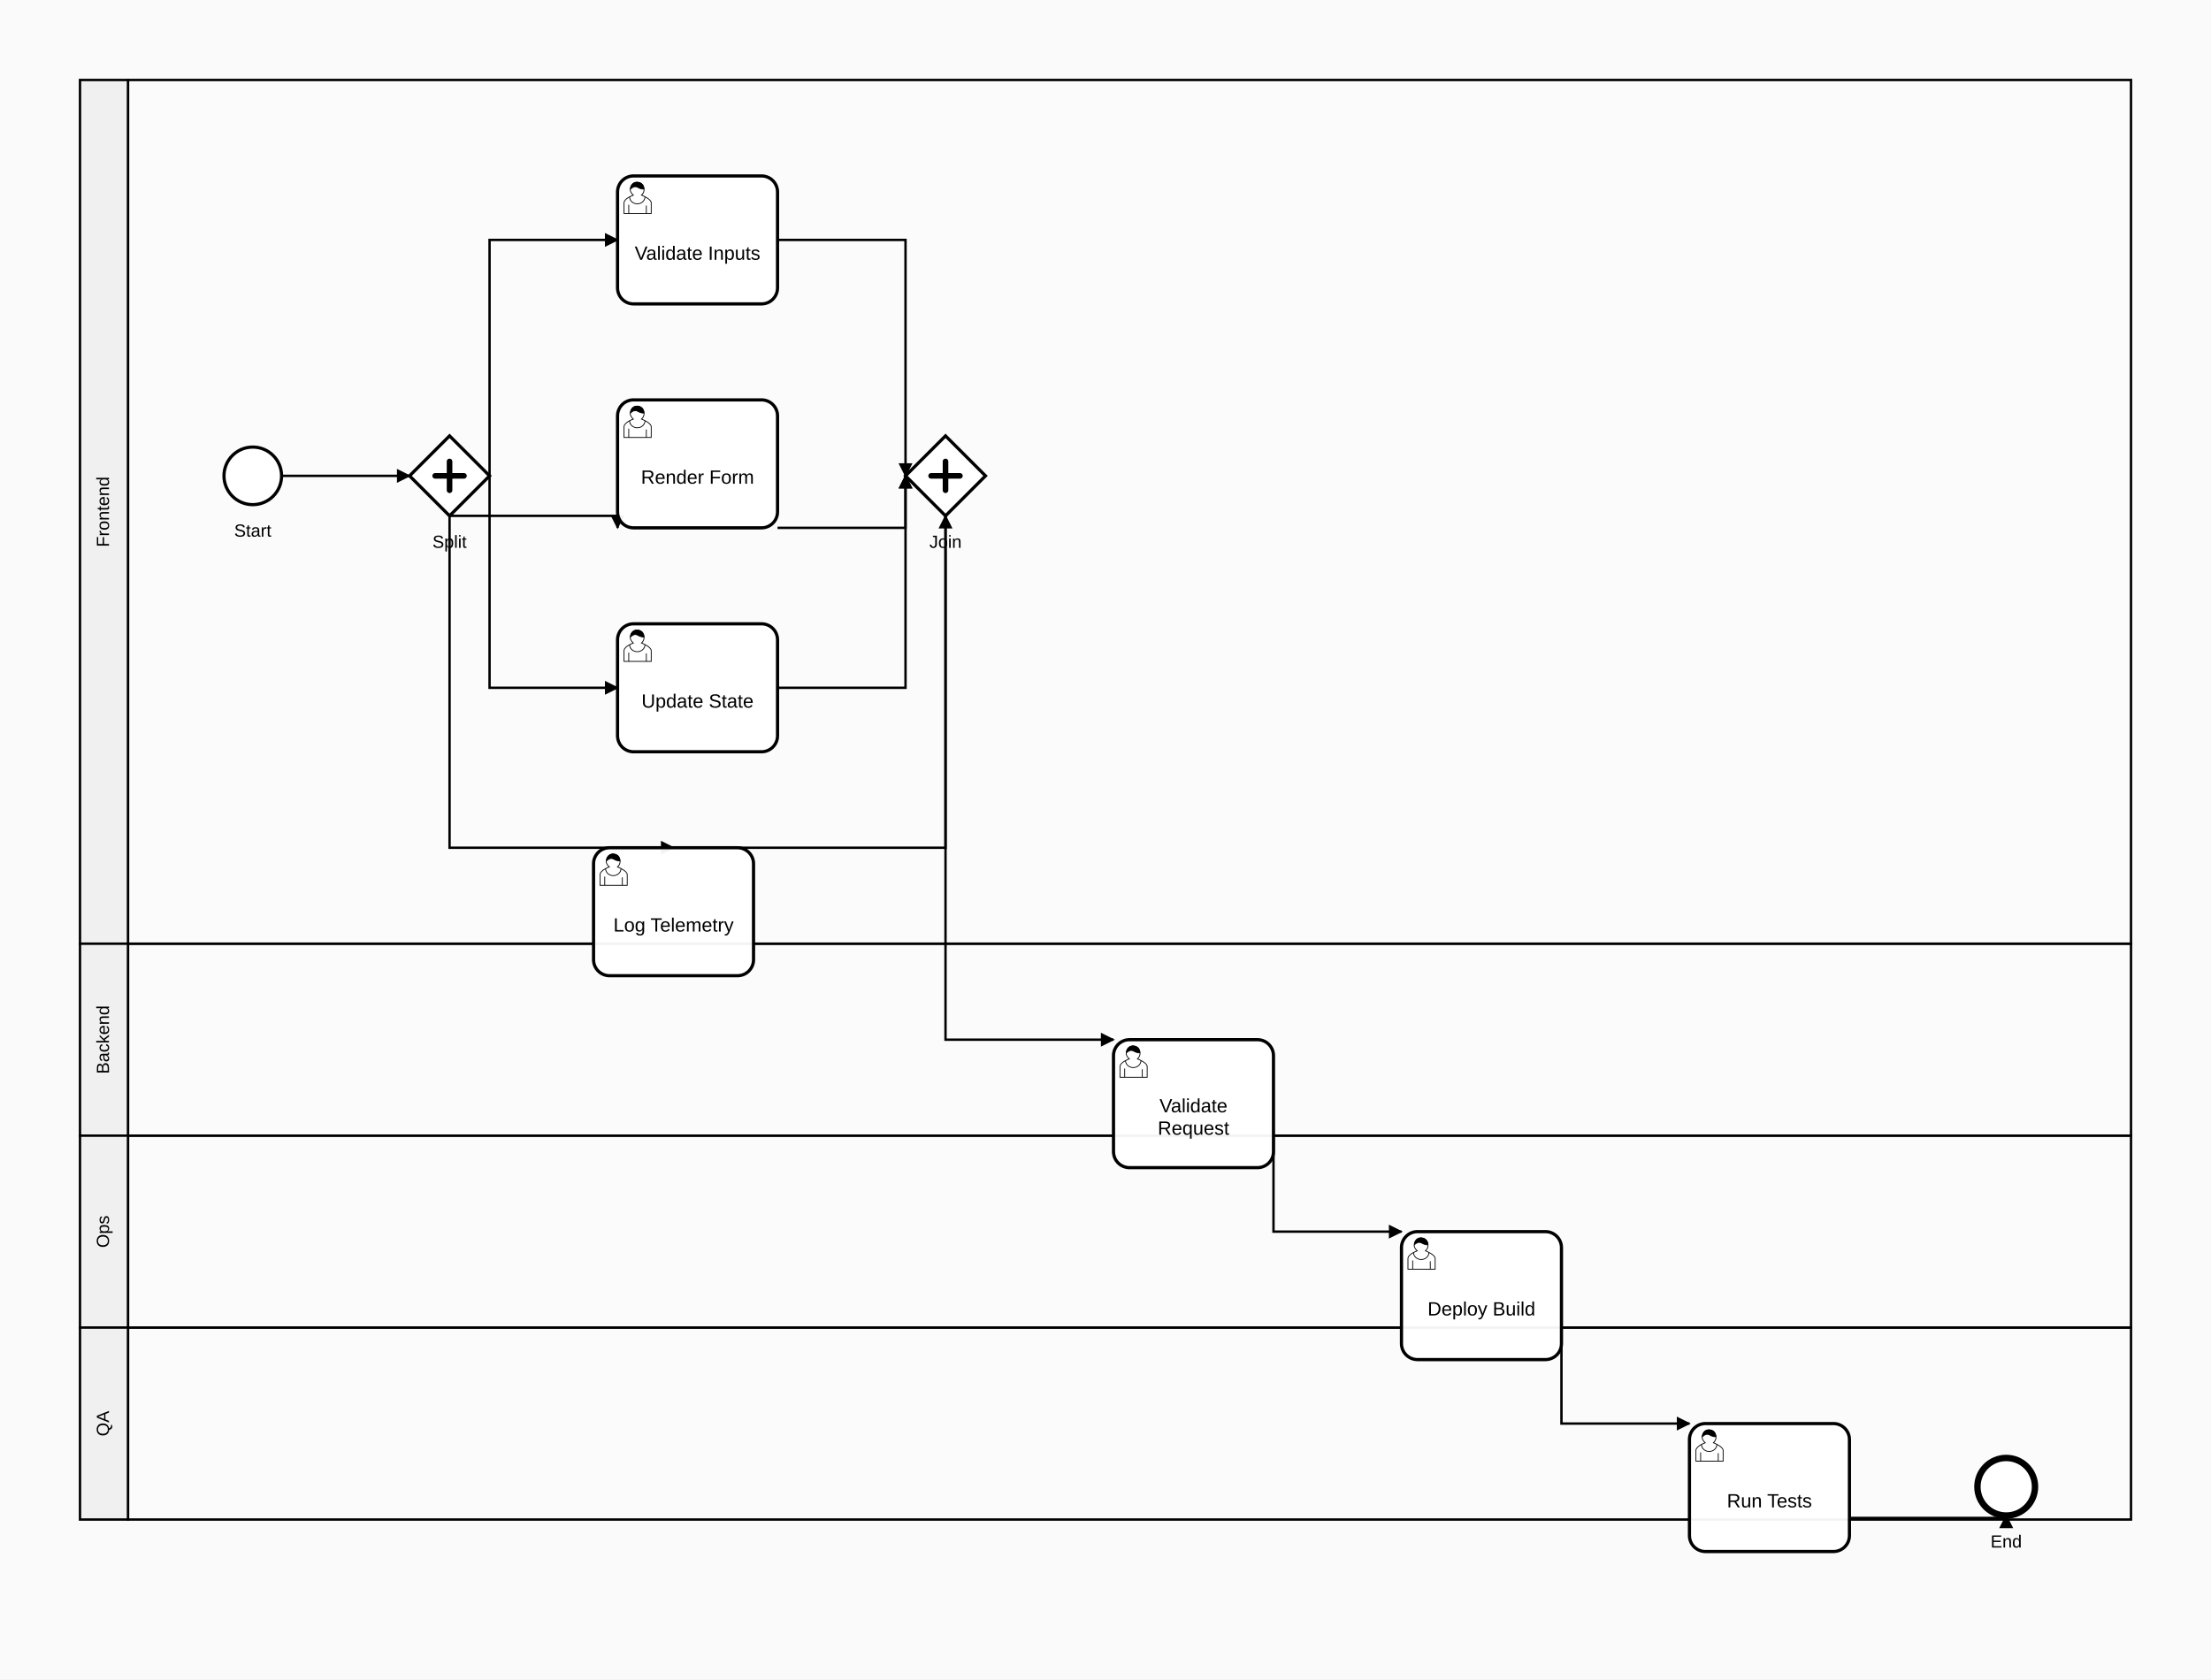
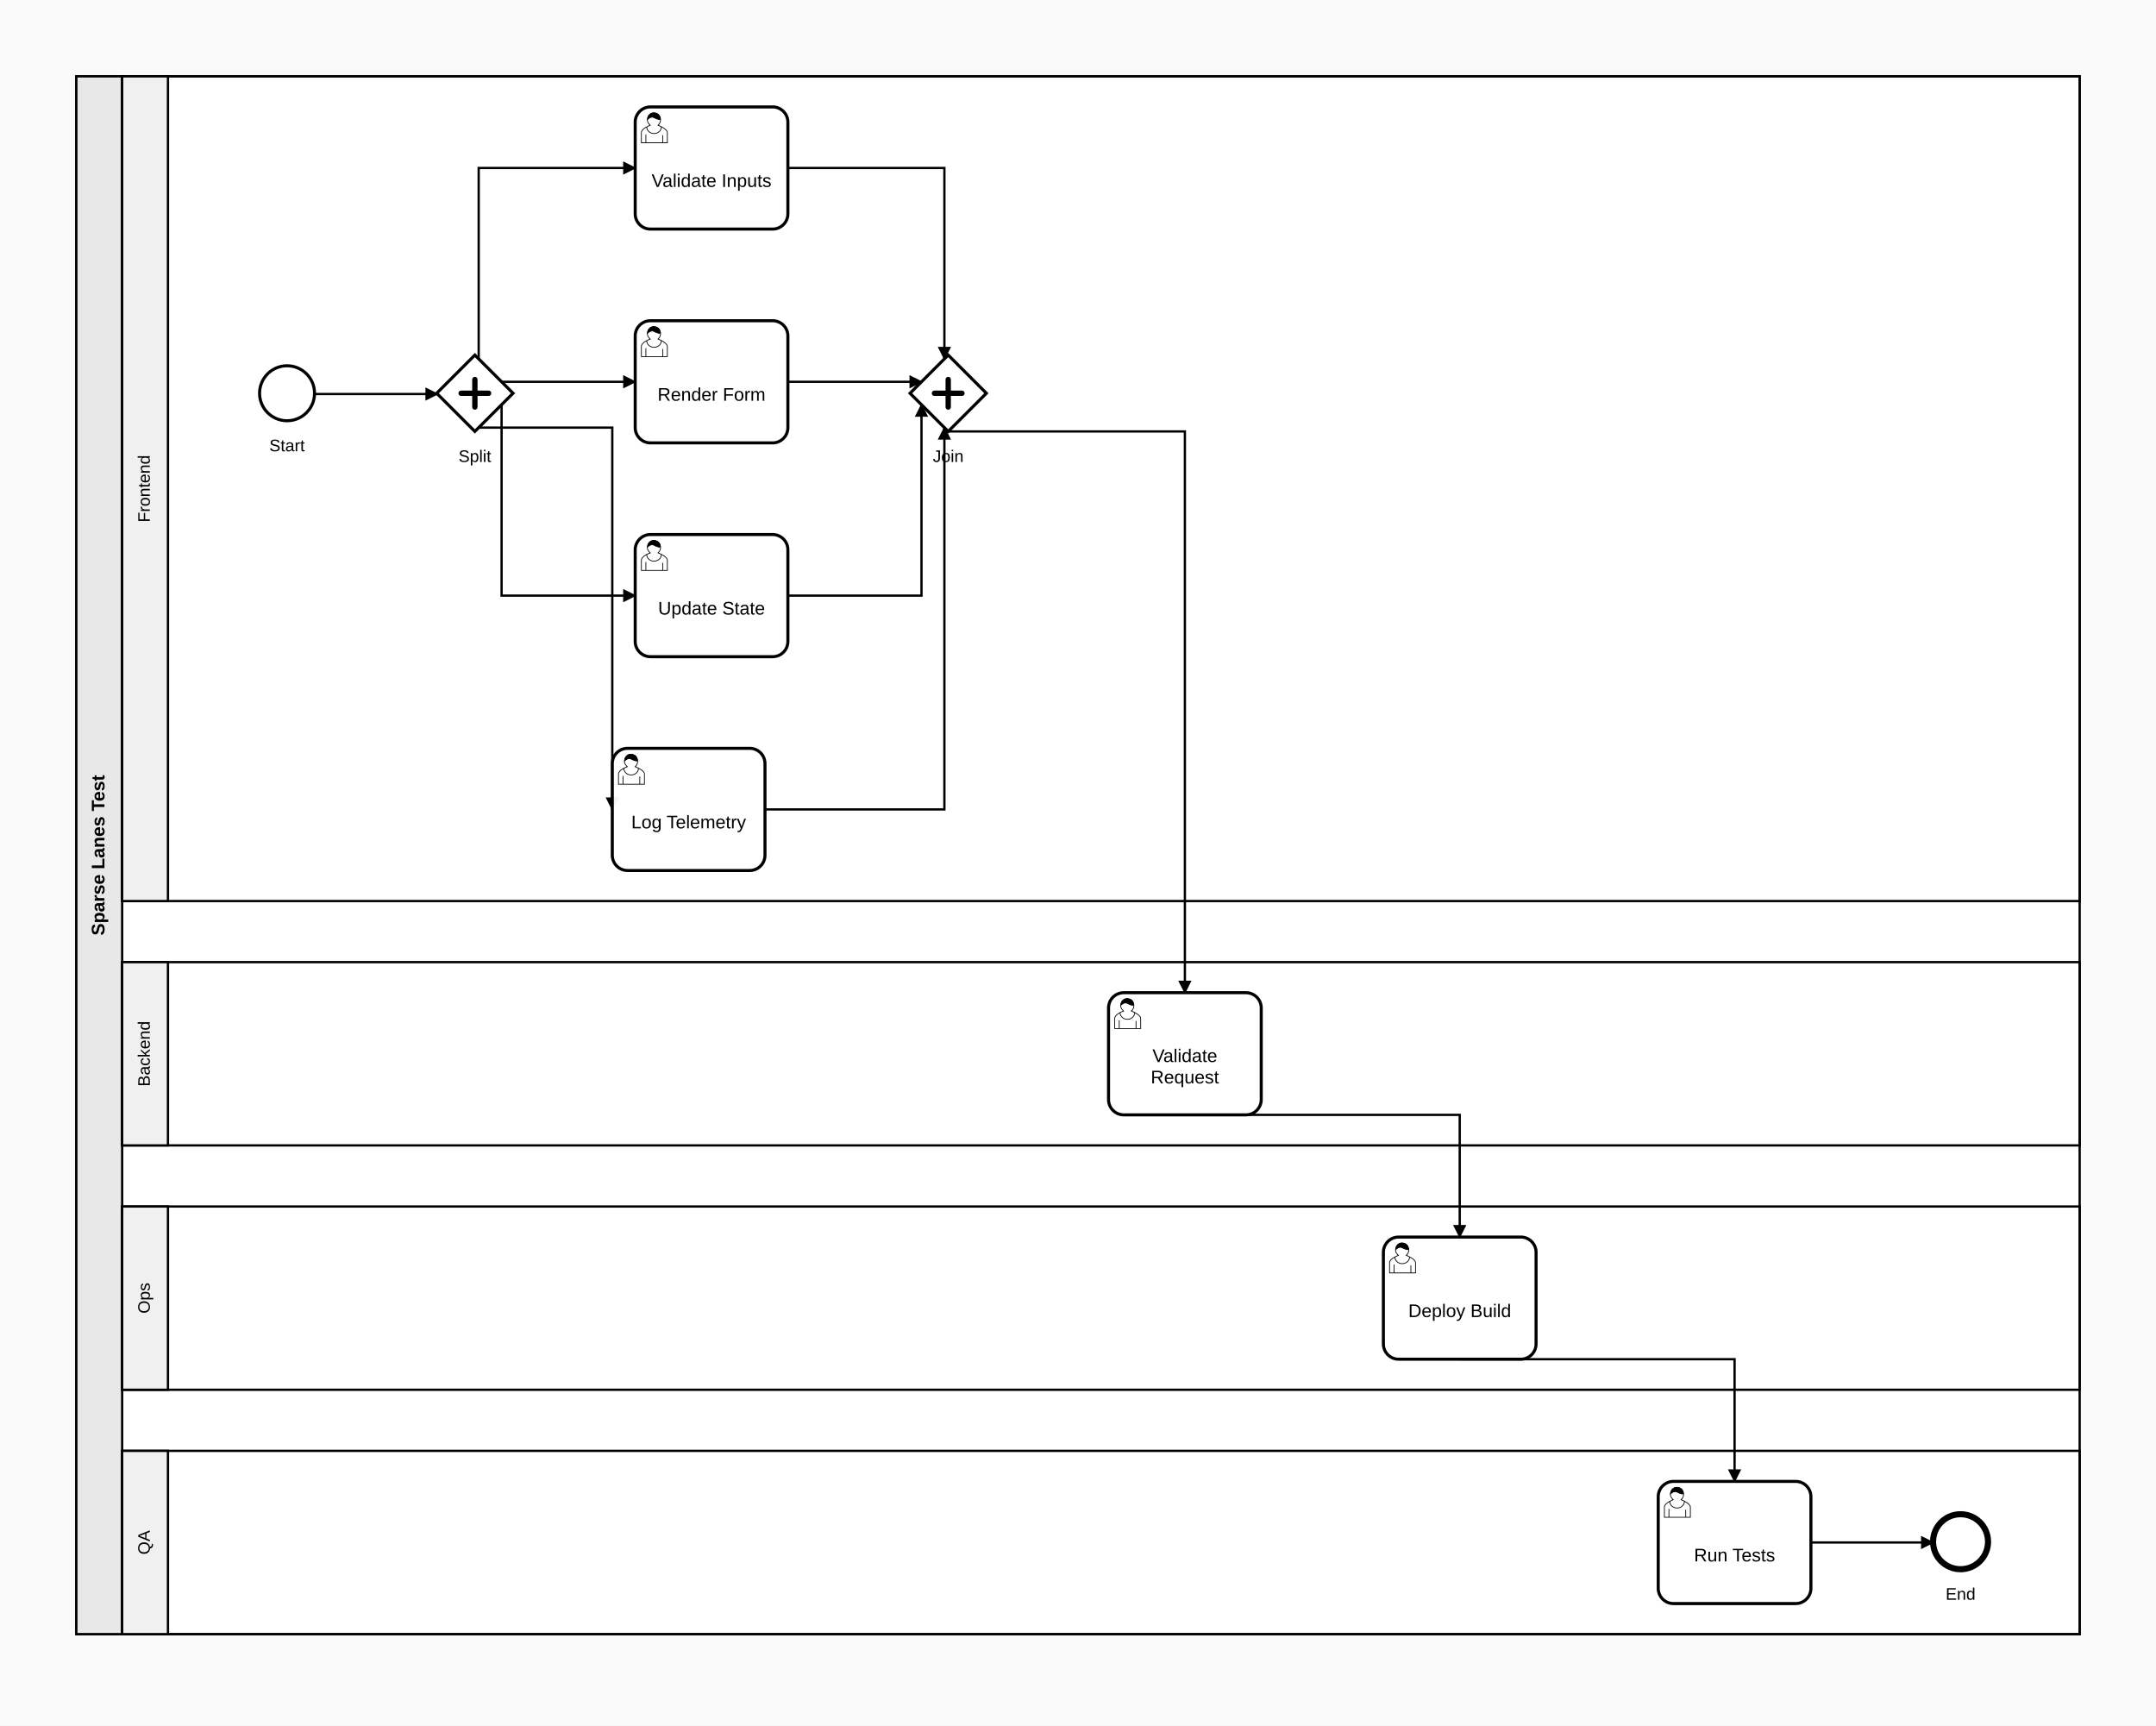
- <svg xmlns="http://www.w3.org/2000/svg" width="1382" height="1050" viewBox="0 0 1382 1050" font-family="Arial, sans-serif">
+ <svg xmlns="http://www.w3.org/2000/svg" width="1412" height="1130" viewBox="0 0 1412 1130" font-family="Arial, sans-serif">
  <defs>
    <marker id="seq-end" viewBox="0 0 20 20" refX="11" refY="10" markerWidth="10" markerHeight="10" orient="auto">
      <path d="M 1 5 L 11 10 L 1 15 Z" fill="#000000" stroke="#000000" stroke-width="1" />
    </marker>
    <marker id="seq-default-src" viewBox="0 0 20 20" refX="6" refY="10" markerWidth="10" markerHeight="10" orient="auto">
      <path d="M 6 3 L 10 17" stroke="#000000" stroke-width="1.5" />
    </marker>
    <marker id="seq-conditional-src" viewBox="0 0 20 20" refX="1" refY="10" markerWidth="12" markerHeight="12" orient="auto">
      <path d="M 1 10 L 8 6 L 15 10 L 8 14 Z" fill="#ffffff" stroke="#000000" stroke-width="1" />
    </marker>
    <marker id="msg-start" viewBox="0 0 20 20" refX="6" refY="6" markerWidth="20" markerHeight="20" orient="auto">
      <circle cx="6" cy="6" r="3.5" fill="#ffffff" stroke="#000000" stroke-width="1" />
    </marker>
    <marker id="msg-end" viewBox="0 0 20 20" refX="8.5" refY="5" markerWidth="20" markerHeight="20" orient="auto">
      <path d="m 1 5 l 0 -3 l 7 3 l -7 3 z" fill="#ffffff" stroke="#000000" stroke-width="1" stroke-linecap="butt" />
    </marker>
    <marker id="assoc-end" viewBox="0 0 20 20" refX="11" refY="10" markerWidth="10" markerHeight="10" orient="auto">
      <path d="M 1 5 L 11 10 L 1 15" fill="none" stroke="#000000" stroke-width="1.5" />
    </marker>
  </defs>
-   <rect width="1382" height="1050" fill="#fafafa" />
-   <rect x="80" y="50" width="1252" height="540" fill="#ffffff" fill-opacity="0.25" stroke="#000000" stroke-width="1.5" />
-   <rect x="50" y="50" width="30" height="540" fill="#f0f0f0" stroke="#000000" stroke-width="1.5" />
-   <text x="65" y="320" text-anchor="middle" dominant-baseline="middle" font-size="11" fill="#000000" transform="rotate(-90,65,320)">Frontend</text>
-   <rect x="80" y="590" width="1252" height="120" fill="#ffffff" fill-opacity="0.25" stroke="#000000" stroke-width="1.5" />
-   <rect x="50" y="590" width="30" height="120" fill="#f0f0f0" stroke="#000000" stroke-width="1.5" />
-   <text x="65" y="650" text-anchor="middle" dominant-baseline="middle" font-size="11" fill="#000000" transform="rotate(-90,65,650)">Backend</text>
-   <rect x="80" y="710" width="1252" height="120" fill="#ffffff" fill-opacity="0.25" stroke="#000000" stroke-width="1.5" />
-   <rect x="50" y="710" width="30" height="120" fill="#f0f0f0" stroke="#000000" stroke-width="1.5" />
-   <text x="65" y="770" text-anchor="middle" dominant-baseline="middle" font-size="11" fill="#000000" transform="rotate(-90,65,770)">Ops</text>
-   <rect x="80" y="830" width="1252" height="120" fill="#ffffff" fill-opacity="0.25" stroke="#000000" stroke-width="1.5" />
-   <rect x="50" y="830" width="30" height="120" fill="#f0f0f0" stroke="#000000" stroke-width="1.5" />
-   <text x="65" y="890" text-anchor="middle" dominant-baseline="middle" font-size="11" fill="#000000" transform="rotate(-90,65,890)">QA</text>
-   <path d="M 176 297.5 L 256 297.5" stroke="#000000" stroke-width="1.5" fill="none" marker-end="url(#seq-end)" />
-   <path d="M 306 297.5 L 306 150 L 386 150" stroke="#000000" stroke-width="1.5" fill="none" marker-end="url(#seq-end)" />
-   <path d="M 281 322.5 L 386 322.5 L 386 330" stroke="#000000" stroke-width="1.5" fill="none" marker-end="url(#seq-end)" />
-   <path d="M 306 297.5 L 306 430 L 386 430" stroke="#000000" stroke-width="1.5" fill="none" marker-end="url(#seq-end)" />
-   <path d="M 281 322.5 L 281 530 L 421 530" stroke="#000000" stroke-width="1.5" fill="none" marker-end="url(#seq-end)" />
-   <path d="M 486 150 L 566 150 L 566 297.5" stroke="#000000" stroke-width="1.5" fill="none" marker-end="url(#seq-end)" />
-   <path d="M 486 330 L 566 330 L 566 297.5" stroke="#000000" stroke-width="1.5" fill="none" marker-end="url(#seq-end)" />
-   <path d="M 486 430 L 566 430 L 566 297.5" stroke="#000000" stroke-width="1.5" fill="none" marker-end="url(#seq-end)" />
-   <path d="M 421 530 L 591 530 L 591 322.5" stroke="#000000" stroke-width="1.5" fill="none" marker-end="url(#seq-end)" />
-   <path d="M 591 322.5 L 591 650 L 696 650" stroke="#000000" stroke-width="1.5" fill="none" marker-end="url(#seq-end)" />
-   <path d="M 796 709 L 796 770 L 876 770" stroke="#000000" stroke-width="1.5" fill="none" marker-end="url(#seq-end)" />
-   <path d="M 976 829 L 976 890 L 1056 890" stroke="#000000" stroke-width="1.5" fill="none" marker-end="url(#seq-end)" />
-   <path d="M 1156 949 L 1254 949 L 1254 947.5" stroke="#000000" stroke-width="1.5" fill="none" marker-end="url(#seq-end)" />
-   <circle cx="158" cy="297.5" r="18" fill="#ffffff" fill-opacity="0.95" stroke="#000000" stroke-width="2" />
-   <text x="158" y="335.5" text-anchor="middle" font-size="11" fill="#000000">Start</text>
-   <polygon points="281,272.5 306,297.5 281,322.5 256,297.5" fill="#ffffff" fill-opacity="0.95" stroke="#000000" stroke-width="2" />
-   <line x1="281" y1="288.5" x2="281" y2="306.5" stroke="#000000" stroke-width="3.5" stroke-linecap="round" />
-   <line x1="272" y1="297.5" x2="290" y2="297.5" stroke="#000000" stroke-width="3.5" stroke-linecap="round" />
-   <text x="281" y="342.5" text-anchor="middle" font-size="11" fill="#000000">Split</text>
-   <rect x="386" y="110" width="100" height="80" rx="10" ry="10" fill="#ffffff" fill-opacity="0.95" stroke="#000000" stroke-width="2" />
+   <rect width="1412" height="1130" fill="#fafafa" />
+   <rect x="50" y="50" width="1312" height="1020" fill="#ffffff" stroke="#000000" stroke-width="1.5" />
+   <rect x="50" y="50" width="30" height="1020" fill="#e8e8e8" stroke="#000000" stroke-width="1.5" />
+   <text x="65" y="560" text-anchor="middle" dominant-baseline="middle" font-size="12" font-weight="bold" fill="#000000" transform="rotate(-90,65,560)">Sparse Lanes Test</text>
+   <rect x="80" y="50" width="1282" height="540" fill="#ffffff" fill-opacity="0.25" stroke="#000000" stroke-width="1.5" />
+   <rect x="80" y="50" width="30" height="540" fill="#f0f0f0" stroke="#000000" stroke-width="1.5" />
+   <text x="95" y="320" text-anchor="middle" dominant-baseline="middle" font-size="11" fill="#000000" transform="rotate(-90,95,320)">Frontend</text>
+   <rect x="80" y="630" width="1282" height="120" fill="#ffffff" fill-opacity="0.25" stroke="#000000" stroke-width="1.5" />
+   <rect x="80" y="630" width="30" height="120" fill="#f0f0f0" stroke="#000000" stroke-width="1.5" />
+   <text x="95" y="690" text-anchor="middle" dominant-baseline="middle" font-size="11" fill="#000000" transform="rotate(-90,95,690)">Backend</text>
+   <rect x="80" y="790" width="1282" height="120" fill="#ffffff" fill-opacity="0.25" stroke="#000000" stroke-width="1.5" />
+   <rect x="80" y="790" width="30" height="120" fill="#f0f0f0" stroke="#000000" stroke-width="1.5" />
+   <text x="95" y="850" text-anchor="middle" dominant-baseline="middle" font-size="11" fill="#000000" transform="rotate(-90,95,850)">Ops</text>
+   <rect x="80" y="950" width="1282" height="120" fill="#ffffff" fill-opacity="0.25" stroke="#000000" stroke-width="1.5" />
+   <rect x="80" y="950" width="30" height="120" fill="#f0f0f0" stroke="#000000" stroke-width="1.5" />
+   <text x="95" y="1010" text-anchor="middle" dominant-baseline="middle" font-size="11" fill="#000000" transform="rotate(-90,95,1010)">QA</text>
+   <path d="M 206 258 L 286.5 258" stroke="#000000" stroke-width="1.5" fill="none" marker-end="url(#seq-end)" />
+   <path d="M 313.5 235 L 313.5 110 L 416 110" stroke="#000000" stroke-width="1.5" fill="none" marker-end="url(#seq-end)" />
+   <path d="M 328.5 250 L 416 250" stroke="#000000" stroke-width="1.5" fill="none" marker-end="url(#seq-end)" />
+   <path d="M 328.5 265 L 328.5 390 L 416 390" stroke="#000000" stroke-width="1.5" fill="none" marker-end="url(#seq-end)" />
+   <path d="M 313.5 280 L 401 280 L 401 530" stroke="#000000" stroke-width="1.5" fill="none" marker-end="url(#seq-end)" />
+   <path d="M 516 110 L 618.5 110 L 618.5 235" stroke="#000000" stroke-width="1.5" fill="none" marker-end="url(#seq-end)" />
+   <path d="M 516 250 L 603.5 250" stroke="#000000" stroke-width="1.5" fill="none" marker-end="url(#seq-end)" />
+   <path d="M 516 390 L 603.5 390 L 603.5 265" stroke="#000000" stroke-width="1.5" fill="none" marker-end="url(#seq-end)" />
+   <path d="M 501 530 L 618.5 530 L 618.5 280" stroke="#000000" stroke-width="1.5" fill="none" marker-end="url(#seq-end)" />
+   <path d="M 621 282.5 L 776 282.5 L 776 650" stroke="#000000" stroke-width="1.5" fill="none" marker-end="url(#seq-end)" />
+   <path d="M 776 730 L 956 730 L 956 810" stroke="#000000" stroke-width="1.5" fill="none" marker-end="url(#seq-end)" />
+   <path d="M 956 890 L 1136 890 L 1136 970" stroke="#000000" stroke-width="1.5" fill="none" marker-end="url(#seq-end)" />
+   <path d="M 1186 1010 L 1266 1010" stroke="#000000" stroke-width="1.5" fill="none" marker-end="url(#seq-end)" />
+   <circle cx="188" cy="257.5" r="18" fill="#ffffff" fill-opacity="0.95" stroke="#000000" stroke-width="2" />
+   <text x="188" y="295.5" text-anchor="middle" font-size="11" fill="#000000">Start</text>
+   <polygon points="311,232.5 336,257.5 311,282.5 286,257.5" fill="#ffffff" fill-opacity="0.95" stroke="#000000" stroke-width="2" />
+   <line x1="311" y1="248.5" x2="311" y2="266.5" stroke="#000000" stroke-width="3.5" stroke-linecap="round" />
+   <line x1="302" y1="257.5" x2="320" y2="257.5" stroke="#000000" stroke-width="3.5" stroke-linecap="round" />
+   <text x="311" y="302.5" text-anchor="middle" font-size="11" fill="#000000">Split</text>
+   <rect x="416" y="70" width="100" height="80" rx="10" ry="10" fill="#ffffff" fill-opacity="0.95" stroke="#000000" stroke-width="2" />
  <g>
-     <path d="m 401,122 c 0.909,-0.845 1.594,-2.049 1.594,-3.385 0,-2.554 -1.805,-4.622 -4.357,-4.622 -2.552,0 -4.288,2.068 -4.288,4.622 0,1.348 0.974,2.562 1.896,3.405 -0.529,0.187 -5.669,2.097 -5.794,4.756 v 6.718 h 17 v -6.718 c 0,-2.298 -5.528,-4.595 -6.051,-4.776 z m -8,6 l 0,5.5 m 11,0 l 0,-5" fill="#ffffff" stroke="#000000" stroke-width="0.5" />
-     <path d="m 403.162,123.009 c 0,2.447 -2.158,4.431 -4.821,4.431 -2.665,0 -4.822,-1.981 -4.822,-4.431" fill="none" stroke="#000000" stroke-width="0.5" />
-     <path d="m 394.1,118.2 c 0,0 2.251,-2.358 4.274,-1.177 2.024,1.181 4.221,1.537 4.124,0.965 -0.098,-0.57 -0.117,-3.791 -4.191,-4.136 -3.575,0.001 -4.208,3.367 -4.207,4.348 z" fill="#000000" stroke="#000000" stroke-width="0.5" />
+     <path d="m 431,82 c 0.909,-0.845 1.594,-2.049 1.594,-3.385 0,-2.554 -1.805,-4.622 -4.357,-4.622 -2.552,0 -4.288,2.068 -4.288,4.622 0,1.348 0.974,2.562 1.896,3.405 -0.529,0.187 -5.669,2.097 -5.794,4.756 v 6.718 h 17 v -6.718 c 0,-2.298 -5.528,-4.595 -6.051,-4.776 z m -8,6 l 0,5.5 m 11,0 l 0,-5" fill="#ffffff" stroke="#000000" stroke-width="0.5" />
+     <path d="m 433.162,83.009 c 0,2.447 -2.158,4.431 -4.821,4.431 -2.665,0 -4.822,-1.981 -4.822,-4.431" fill="none" stroke="#000000" stroke-width="0.5" />
+     <path d="m 424.1,78.2 c 0,0 2.251,-2.358 4.274,-1.177 2.024,1.181 4.221,1.537 4.124,0.965 -0.098,-0.57 -0.117,-3.791 -4.191,-4.136 -3.575,0.001 -4.208,3.367 -4.207,4.348 z" fill="#000000" stroke="#000000" stroke-width="0.5" />
  </g>
-   <text x="436" y="159" text-anchor="middle" dominant-baseline="middle" font-size="12" fill="#000000">Validate Inputs</text>
-   <rect x="386" y="250" width="100" height="80" rx="10" ry="10" fill="#ffffff" fill-opacity="0.95" stroke="#000000" stroke-width="2" />
+   <text x="466" y="119" text-anchor="middle" dominant-baseline="middle" font-size="12" fill="#000000">Validate Inputs</text>
+   <rect x="416" y="210" width="100" height="80" rx="10" ry="10" fill="#ffffff" fill-opacity="0.95" stroke="#000000" stroke-width="2" />
  <g>
-     <path d="m 401,262 c 0.909,-0.845 1.594,-2.049 1.594,-3.385 0,-2.554 -1.805,-4.622 -4.357,-4.622 -2.552,0 -4.288,2.068 -4.288,4.622 0,1.348 0.974,2.562 1.896,3.405 -0.529,0.187 -5.669,2.097 -5.794,4.756 v 6.718 h 17 v -6.718 c 0,-2.298 -5.528,-4.595 -6.051,-4.776 z m -8,6 l 0,5.5 m 11,0 l 0,-5" fill="#ffffff" stroke="#000000" stroke-width="0.5" />
-     <path d="m 403.162,263.009 c 0,2.447 -2.158,4.431 -4.821,4.431 -2.665,0 -4.822,-1.981 -4.822,-4.431" fill="none" stroke="#000000" stroke-width="0.5" />
-     <path d="m 394.1,258.2 c 0,0 2.251,-2.358 4.274,-1.177 2.024,1.181 4.221,1.537 4.124,0.965 -0.098,-0.57 -0.117,-3.791 -4.191,-4.136 -3.575,0.001 -4.208,3.367 -4.207,4.348 z" fill="#000000" stroke="#000000" stroke-width="0.5" />
+     <path d="m 431,222 c 0.909,-0.845 1.594,-2.049 1.594,-3.385 0,-2.554 -1.805,-4.622 -4.357,-4.622 -2.552,0 -4.288,2.068 -4.288,4.622 0,1.348 0.974,2.562 1.896,3.405 -0.529,0.187 -5.669,2.097 -5.794,4.756 v 6.718 h 17 v -6.718 c 0,-2.298 -5.528,-4.595 -6.051,-4.776 z m -8,6 l 0,5.5 m 11,0 l 0,-5" fill="#ffffff" stroke="#000000" stroke-width="0.5" />
+     <path d="m 433.162,223.009 c 0,2.447 -2.158,4.431 -4.821,4.431 -2.665,0 -4.822,-1.981 -4.822,-4.431" fill="none" stroke="#000000" stroke-width="0.5" />
+     <path d="m 424.1,218.2 c 0,0 2.251,-2.358 4.274,-1.177 2.024,1.181 4.221,1.537 4.124,0.965 -0.098,-0.57 -0.117,-3.791 -4.191,-4.136 -3.575,0.001 -4.208,3.367 -4.207,4.348 z" fill="#000000" stroke="#000000" stroke-width="0.5" />
  </g>
-   <text x="436" y="299" text-anchor="middle" dominant-baseline="middle" font-size="12" fill="#000000">Render Form</text>
-   <rect x="386" y="390" width="100" height="80" rx="10" ry="10" fill="#ffffff" fill-opacity="0.95" stroke="#000000" stroke-width="2" />
+   <text x="466" y="259" text-anchor="middle" dominant-baseline="middle" font-size="12" fill="#000000">Render Form</text>
+   <rect x="416" y="350" width="100" height="80" rx="10" ry="10" fill="#ffffff" fill-opacity="0.95" stroke="#000000" stroke-width="2" />
  <g>
-     <path d="m 401,402 c 0.909,-0.845 1.594,-2.049 1.594,-3.385 0,-2.554 -1.805,-4.622 -4.357,-4.622 -2.552,0 -4.288,2.068 -4.288,4.622 0,1.348 0.974,2.562 1.896,3.405 -0.529,0.187 -5.669,2.097 -5.794,4.756 v 6.718 h 17 v -6.718 c 0,-2.298 -5.528,-4.595 -6.051,-4.776 z m -8,6 l 0,5.5 m 11,0 l 0,-5" fill="#ffffff" stroke="#000000" stroke-width="0.5" />
-     <path d="m 403.162,403.009 c 0,2.447 -2.158,4.431 -4.821,4.431 -2.665,0 -4.822,-1.981 -4.822,-4.431" fill="none" stroke="#000000" stroke-width="0.5" />
-     <path d="m 394.1,398.2 c 0,0 2.251,-2.358 4.274,-1.177 2.024,1.181 4.221,1.537 4.124,0.965 -0.098,-0.57 -0.117,-3.791 -4.191,-4.136 -3.575,0.001 -4.208,3.367 -4.207,4.348 z" fill="#000000" stroke="#000000" stroke-width="0.5" />
+     <path d="m 431,362 c 0.909,-0.845 1.594,-2.049 1.594,-3.385 0,-2.554 -1.805,-4.622 -4.357,-4.622 -2.552,0 -4.288,2.068 -4.288,4.622 0,1.348 0.974,2.562 1.896,3.405 -0.529,0.187 -5.669,2.097 -5.794,4.756 v 6.718 h 17 v -6.718 c 0,-2.298 -5.528,-4.595 -6.051,-4.776 z m -8,6 l 0,5.5 m 11,0 l 0,-5" fill="#ffffff" stroke="#000000" stroke-width="0.5" />
+     <path d="m 433.162,363.009 c 0,2.447 -2.158,4.431 -4.821,4.431 -2.665,0 -4.822,-1.981 -4.822,-4.431" fill="none" stroke="#000000" stroke-width="0.5" />
+     <path d="m 424.1,358.2 c 0,0 2.251,-2.358 4.274,-1.177 2.024,1.181 4.221,1.537 4.124,0.965 -0.098,-0.57 -0.117,-3.791 -4.191,-4.136 -3.575,0.001 -4.208,3.367 -4.207,4.348 z" fill="#000000" stroke="#000000" stroke-width="0.5" />
  </g>
-   <text x="436" y="439" text-anchor="middle" dominant-baseline="middle" font-size="12" fill="#000000">Update State</text>
-   <rect x="371" y="530" width="100" height="80" rx="10" ry="10" fill="#ffffff" fill-opacity="0.95" stroke="#000000" stroke-width="2" />
+   <text x="466" y="399" text-anchor="middle" dominant-baseline="middle" font-size="12" fill="#000000">Update State</text>
+   <rect x="401" y="490" width="100" height="80" rx="10" ry="10" fill="#ffffff" fill-opacity="0.95" stroke="#000000" stroke-width="2" />
  <g>
-     <path d="m 386,542 c 0.909,-0.845 1.594,-2.049 1.594,-3.385 0,-2.554 -1.805,-4.622 -4.357,-4.622 -2.552,0 -4.288,2.068 -4.288,4.622 0,1.348 0.974,2.562 1.896,3.405 -0.529,0.187 -5.669,2.097 -5.794,4.756 v 6.718 h 17 v -6.718 c 0,-2.298 -5.528,-4.595 -6.051,-4.776 z m -8,6 l 0,5.5 m 11,0 l 0,-5" fill="#ffffff" stroke="#000000" stroke-width="0.5" />
-     <path d="m 388.162,543.009 c 0,2.447 -2.158,4.431 -4.821,4.431 -2.665,0 -4.822,-1.981 -4.822,-4.431" fill="none" stroke="#000000" stroke-width="0.5" />
-     <path d="m 379.1,538.2 c 0,0 2.251,-2.358 4.274,-1.177 2.024,1.181 4.221,1.537 4.124,0.965 -0.098,-0.57 -0.117,-3.791 -4.191,-4.136 -3.575,0.001 -4.208,3.367 -4.207,4.348 z" fill="#000000" stroke="#000000" stroke-width="0.5" />
+     <path d="m 416,502 c 0.909,-0.845 1.594,-2.049 1.594,-3.385 0,-2.554 -1.805,-4.622 -4.357,-4.622 -2.552,0 -4.288,2.068 -4.288,4.622 0,1.348 0.974,2.562 1.896,3.405 -0.529,0.187 -5.669,2.097 -5.794,4.756 v 6.718 h 17 v -6.718 c 0,-2.298 -5.528,-4.595 -6.051,-4.776 z m -8,6 l 0,5.5 m 11,0 l 0,-5" fill="#ffffff" stroke="#000000" stroke-width="0.5" />
+     <path d="m 418.162,503.009 c 0,2.447 -2.158,4.431 -4.821,4.431 -2.665,0 -4.822,-1.981 -4.822,-4.431" fill="none" stroke="#000000" stroke-width="0.5" />
+     <path d="m 409.1,498.2 c 0,0 2.251,-2.358 4.274,-1.177 2.024,1.181 4.221,1.537 4.124,0.965 -0.098,-0.57 -0.117,-3.791 -4.191,-4.136 -3.575,0.001 -4.208,3.367 -4.207,4.348 z" fill="#000000" stroke="#000000" stroke-width="0.5" />
  </g>
-   <text x="421" y="579" text-anchor="middle" dominant-baseline="middle" font-size="12" fill="#000000">Log Telemetry</text>
-   <polygon points="591,272.5 616,297.5 591,322.5 566,297.5" fill="#ffffff" fill-opacity="0.95" stroke="#000000" stroke-width="2" />
-   <line x1="591" y1="288.5" x2="591" y2="306.5" stroke="#000000" stroke-width="3.5" stroke-linecap="round" />
-   <line x1="582" y1="297.5" x2="600" y2="297.5" stroke="#000000" stroke-width="3.5" stroke-linecap="round" />
-   <text x="591" y="342.5" text-anchor="middle" font-size="11" fill="#000000">Join</text>
-   <rect x="696" y="650" width="100" height="80" rx="10" ry="10" fill="#ffffff" fill-opacity="0.95" stroke="#000000" stroke-width="2" />
+   <text x="451" y="539" text-anchor="middle" dominant-baseline="middle" font-size="12" fill="#000000">Log Telemetry</text>
+   <polygon points="621,232.5 646,257.5 621,282.5 596,257.5" fill="#ffffff" fill-opacity="0.95" stroke="#000000" stroke-width="2" />
+   <line x1="621" y1="248.5" x2="621" y2="266.5" stroke="#000000" stroke-width="3.5" stroke-linecap="round" />
+   <line x1="612" y1="257.5" x2="630" y2="257.5" stroke="#000000" stroke-width="3.5" stroke-linecap="round" />
+   <text x="621" y="302.5" text-anchor="middle" font-size="11" fill="#000000">Join</text>
+   <rect x="726" y="650" width="100" height="80" rx="10" ry="10" fill="#ffffff" fill-opacity="0.95" stroke="#000000" stroke-width="2" />
  <g>
-     <path d="m 711,662 c 0.909,-0.845 1.594,-2.049 1.594,-3.385 0,-2.554 -1.805,-4.622 -4.357,-4.622 -2.552,0 -4.288,2.068 -4.288,4.622 0,1.348 0.974,2.562 1.896,3.405 -0.529,0.187 -5.669,2.097 -5.794,4.756 v 6.718 h 17 v -6.718 c 0,-2.298 -5.528,-4.595 -6.051,-4.776 z m -8,6 l 0,5.5 m 11,0 l 0,-5" fill="#ffffff" stroke="#000000" stroke-width="0.5" />
-     <path d="m 713.162,663.009 c 0,2.447 -2.158,4.431 -4.821,4.431 -2.665,0 -4.822,-1.981 -4.822,-4.431" fill="none" stroke="#000000" stroke-width="0.5" />
-     <path d="m 704.1,658.2 c 0,0 2.251,-2.358 4.274,-1.177 2.024,1.181 4.221,1.537 4.124,0.965 -0.098,-0.57 -0.117,-3.791 -4.191,-4.136 -3.575,0.001 -4.208,3.367 -4.207,4.348 z" fill="#000000" stroke="#000000" stroke-width="0.5" />
+     <path d="m 741,662 c 0.909,-0.845 1.594,-2.049 1.594,-3.385 0,-2.554 -1.805,-4.622 -4.357,-4.622 -2.552,0 -4.288,2.068 -4.288,4.622 0,1.348 0.974,2.562 1.896,3.405 -0.529,0.187 -5.669,2.097 -5.794,4.756 v 6.718 h 17 v -6.718 c 0,-2.298 -5.528,-4.595 -6.051,-4.776 z m -8,6 l 0,5.5 m 11,0 l 0,-5" fill="#ffffff" stroke="#000000" stroke-width="0.5" />
+     <path d="m 743.162,663.009 c 0,2.447 -2.158,4.431 -4.821,4.431 -2.665,0 -4.822,-1.981 -4.822,-4.431" fill="none" stroke="#000000" stroke-width="0.5" />
+     <path d="m 734.1,658.2 c 0,0 2.251,-2.358 4.274,-1.177 2.024,1.181 4.221,1.537 4.124,0.965 -0.098,-0.57 -0.117,-3.791 -4.191,-4.136 -3.575,0.001 -4.208,3.367 -4.207,4.348 z" fill="#000000" stroke="#000000" stroke-width="0.5" />
  </g>
-   <text x="746" y="692" text-anchor="middle" dominant-baseline="middle" font-size="12" fill="#000000">Validate</text>
-   <text x="746" y="706" text-anchor="middle" dominant-baseline="middle" font-size="12" fill="#000000">Request</text>
-   <rect x="876" y="770" width="100" height="80" rx="10" ry="10" fill="#ffffff" fill-opacity="0.95" stroke="#000000" stroke-width="2" />
+   <text x="776" y="692" text-anchor="middle" dominant-baseline="middle" font-size="12" fill="#000000">Validate</text>
+   <text x="776" y="706" text-anchor="middle" dominant-baseline="middle" font-size="12" fill="#000000">Request</text>
+   <rect x="906" y="810" width="100" height="80" rx="10" ry="10" fill="#ffffff" fill-opacity="0.95" stroke="#000000" stroke-width="2" />
  <g>
-     <path d="m 891,782 c 0.909,-0.845 1.594,-2.049 1.594,-3.385 0,-2.554 -1.805,-4.622 -4.357,-4.622 -2.552,0 -4.288,2.068 -4.288,4.622 0,1.348 0.974,2.562 1.896,3.405 -0.529,0.187 -5.669,2.097 -5.794,4.756 v 6.718 h 17 v -6.718 c 0,-2.298 -5.528,-4.595 -6.051,-4.776 z m -8,6 l 0,5.5 m 11,0 l 0,-5" fill="#ffffff" stroke="#000000" stroke-width="0.5" />
-     <path d="m 893.162,783.009 c 0,2.447 -2.158,4.431 -4.821,4.431 -2.665,0 -4.822,-1.981 -4.822,-4.431" fill="none" stroke="#000000" stroke-width="0.5" />
-     <path d="m 884.1,778.2 c 0,0 2.251,-2.358 4.274,-1.177 2.024,1.181 4.221,1.537 4.124,0.965 -0.098,-0.57 -0.117,-3.791 -4.191,-4.136 -3.575,0.001 -4.208,3.367 -4.207,4.348 z" fill="#000000" stroke="#000000" stroke-width="0.5" />
+     <path d="m 921,822 c 0.909,-0.845 1.594,-2.049 1.594,-3.385 0,-2.554 -1.805,-4.622 -4.357,-4.622 -2.552,0 -4.288,2.068 -4.288,4.622 0,1.348 0.974,2.562 1.896,3.405 -0.529,0.187 -5.669,2.097 -5.794,4.756 v 6.718 h 17 v -6.718 c 0,-2.298 -5.528,-4.595 -6.051,-4.776 z m -8,6 l 0,5.5 m 11,0 l 0,-5" fill="#ffffff" stroke="#000000" stroke-width="0.5" />
+     <path d="m 923.162,823.009 c 0,2.447 -2.158,4.431 -4.821,4.431 -2.665,0 -4.822,-1.981 -4.822,-4.431" fill="none" stroke="#000000" stroke-width="0.5" />
+     <path d="m 914.1,818.2 c 0,0 2.251,-2.358 4.274,-1.177 2.024,1.181 4.221,1.537 4.124,0.965 -0.098,-0.57 -0.117,-3.791 -4.191,-4.136 -3.575,0.001 -4.208,3.367 -4.207,4.348 z" fill="#000000" stroke="#000000" stroke-width="0.5" />
  </g>
-   <text x="926" y="819" text-anchor="middle" dominant-baseline="middle" font-size="12" fill="#000000">Deploy Build</text>
-   <rect x="1056" y="890" width="100" height="80" rx="10" ry="10" fill="#ffffff" fill-opacity="0.95" stroke="#000000" stroke-width="2" />
+   <text x="956" y="859" text-anchor="middle" dominant-baseline="middle" font-size="12" fill="#000000">Deploy Build</text>
+   <rect x="1086" y="970" width="100" height="80" rx="10" ry="10" fill="#ffffff" fill-opacity="0.95" stroke="#000000" stroke-width="2" />
  <g>
-     <path d="m 1071,902 c 0.909,-0.845 1.594,-2.049 1.594,-3.385 0,-2.554 -1.805,-4.622 -4.357,-4.622 -2.552,0 -4.288,2.068 -4.288,4.622 0,1.348 0.974,2.562 1.896,3.405 -0.529,0.187 -5.669,2.097 -5.794,4.756 v 6.718 h 17 v -6.718 c 0,-2.298 -5.528,-4.595 -6.051,-4.776 z m -8,6 l 0,5.5 m 11,0 l 0,-5" fill="#ffffff" stroke="#000000" stroke-width="0.5" />
-     <path d="m 1073.162,903.009 c 0,2.447 -2.158,4.431 -4.821,4.431 -2.665,0 -4.822,-1.981 -4.822,-4.431" fill="none" stroke="#000000" stroke-width="0.5" />
-     <path d="m 1064.1,898.2 c 0,0 2.251,-2.358 4.274,-1.177 2.024,1.181 4.221,1.537 4.124,0.965 -0.098,-0.57 -0.117,-3.791 -4.191,-4.136 -3.575,0.001 -4.208,3.367 -4.207,4.348 z" fill="#000000" stroke="#000000" stroke-width="0.5" />
+     <path d="m 1101,982 c 0.909,-0.845 1.594,-2.049 1.594,-3.385 0,-2.554 -1.805,-4.622 -4.357,-4.622 -2.552,0 -4.288,2.068 -4.288,4.622 0,1.348 0.974,2.562 1.896,3.405 -0.529,0.187 -5.669,2.097 -5.794,4.756 v 6.718 h 17 v -6.718 c 0,-2.298 -5.528,-4.595 -6.051,-4.776 z m -8,6 l 0,5.5 m 11,0 l 0,-5" fill="#ffffff" stroke="#000000" stroke-width="0.5" />
+     <path d="m 1103.162,983.009 c 0,2.447 -2.158,4.431 -4.821,4.431 -2.665,0 -4.822,-1.981 -4.822,-4.431" fill="none" stroke="#000000" stroke-width="0.5" />
+     <path d="m 1094.1,978.2 c 0,0 2.251,-2.358 4.274,-1.177 2.024,1.181 4.221,1.537 4.124,0.965 -0.098,-0.57 -0.117,-3.791 -4.191,-4.136 -3.575,0.001 -4.208,3.367 -4.207,4.348 z" fill="#000000" stroke="#000000" stroke-width="0.5" />
  </g>
-   <text x="1106" y="939" text-anchor="middle" dominant-baseline="middle" font-size="12" fill="#000000">Run Tests</text>
-   <circle cx="1254" cy="929.5" r="18" fill="#ffffff" fill-opacity="0.95" stroke="#000000" stroke-width="4" />
-   <text x="1254" y="967.5" text-anchor="middle" font-size="11" fill="#000000">End</text>
+   <text x="1136" y="1019" text-anchor="middle" dominant-baseline="middle" font-size="12" fill="#000000">Run Tests</text>
+   <circle cx="1284" cy="1009.5" r="18" fill="#ffffff" fill-opacity="0.95" stroke="#000000" stroke-width="4" />
+   <text x="1284" y="1047.5" text-anchor="middle" font-size="11" fill="#000000">End</text>
</svg>
